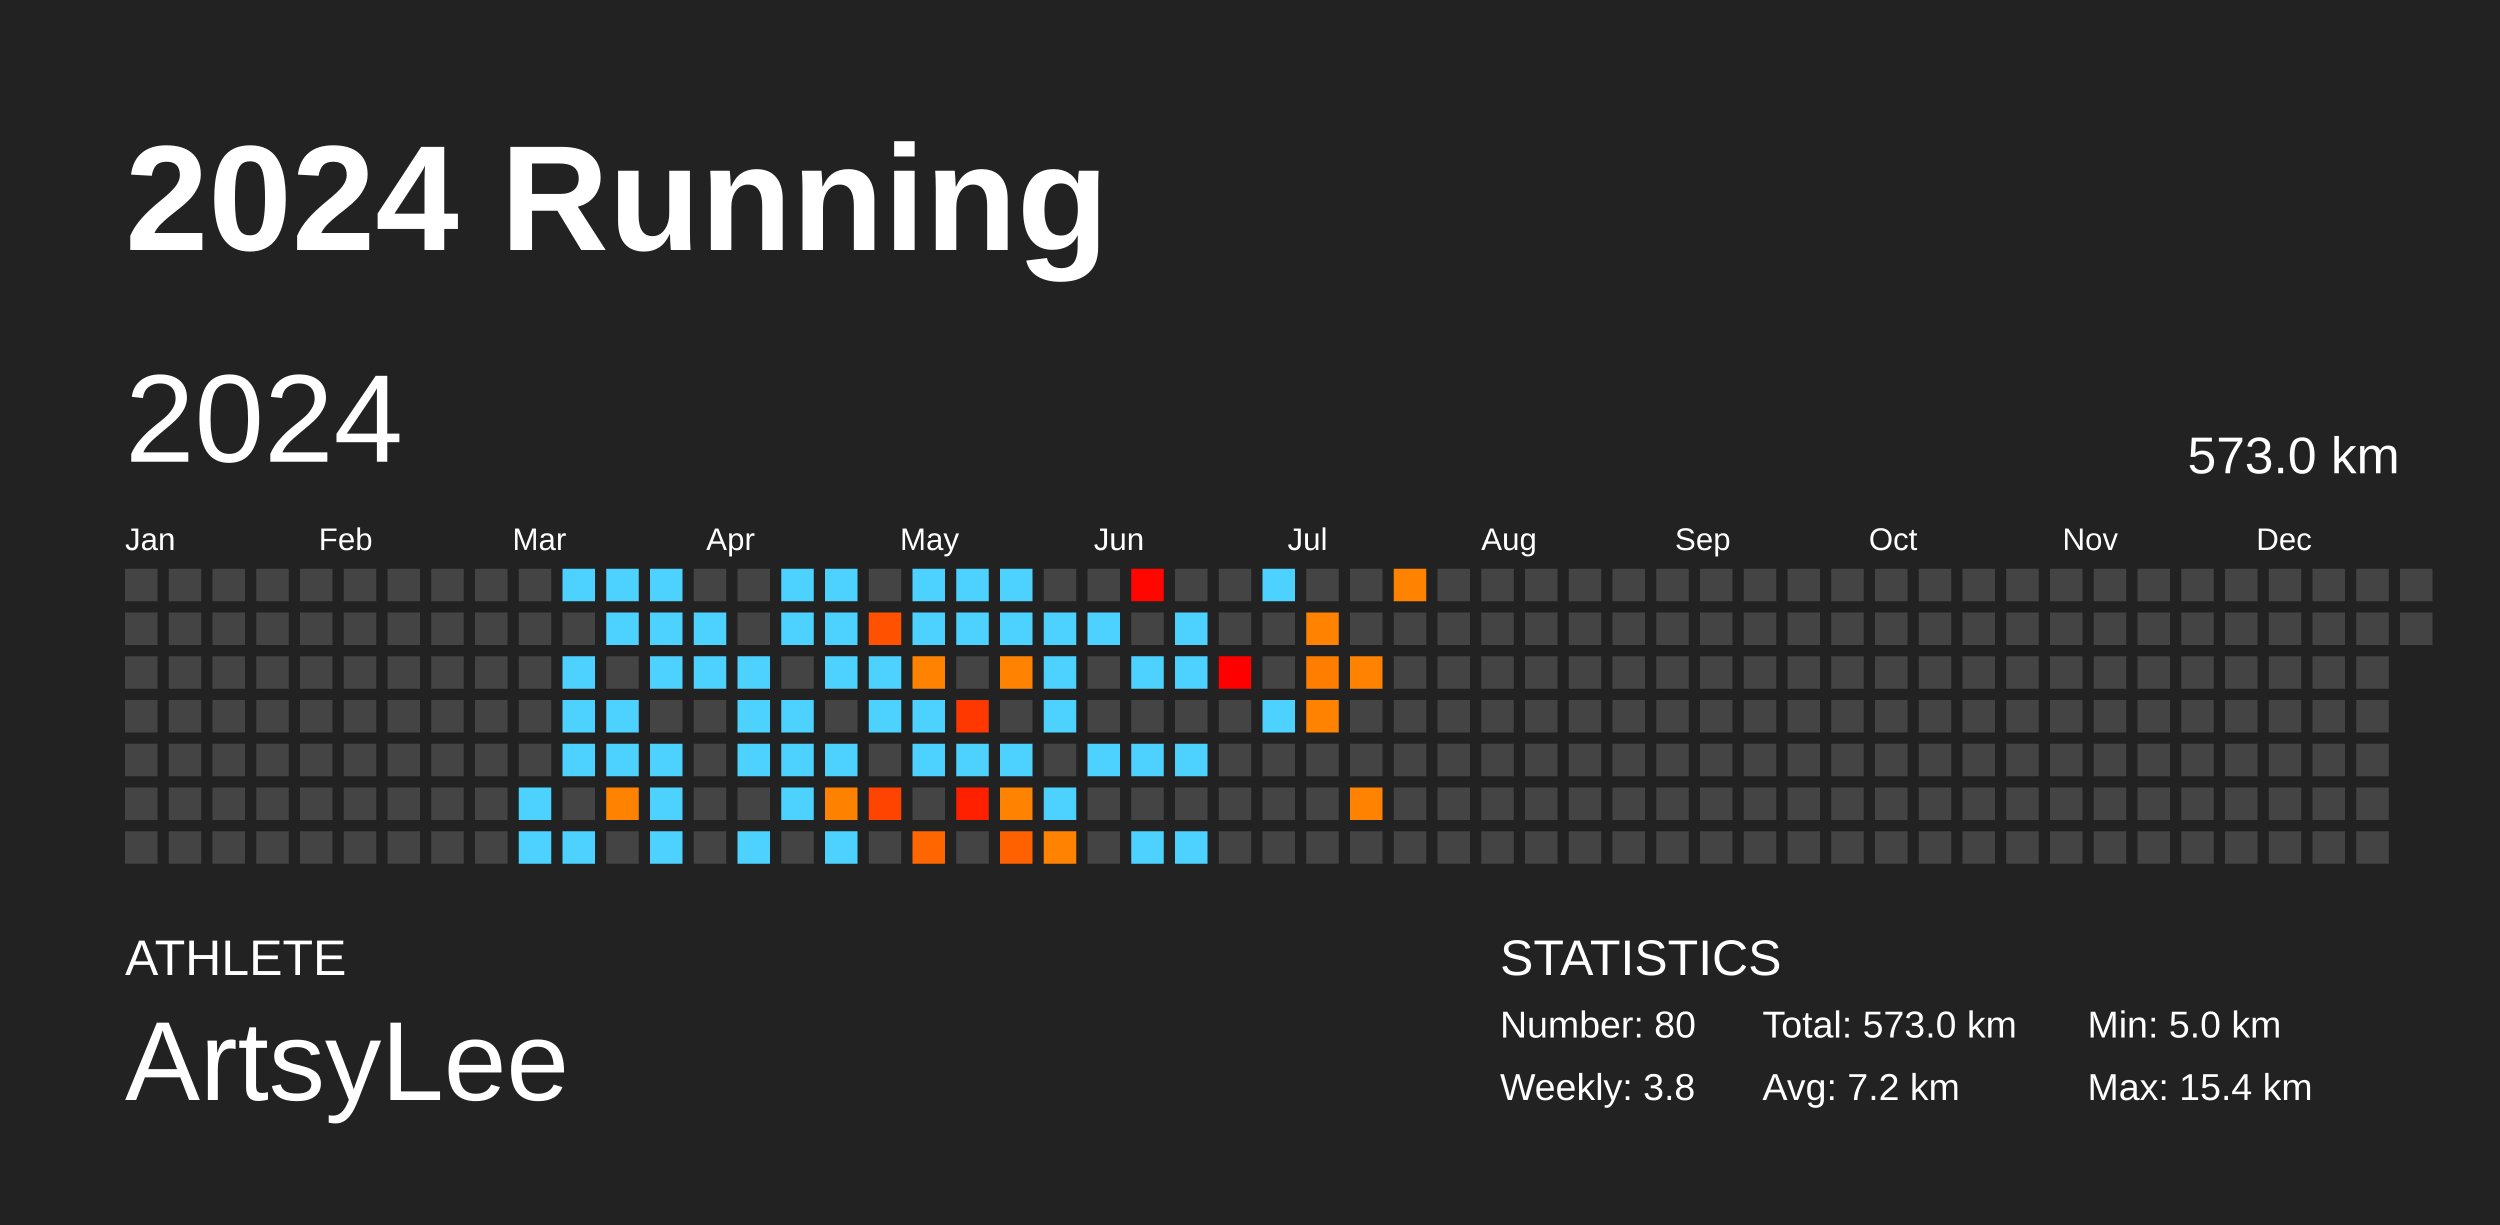
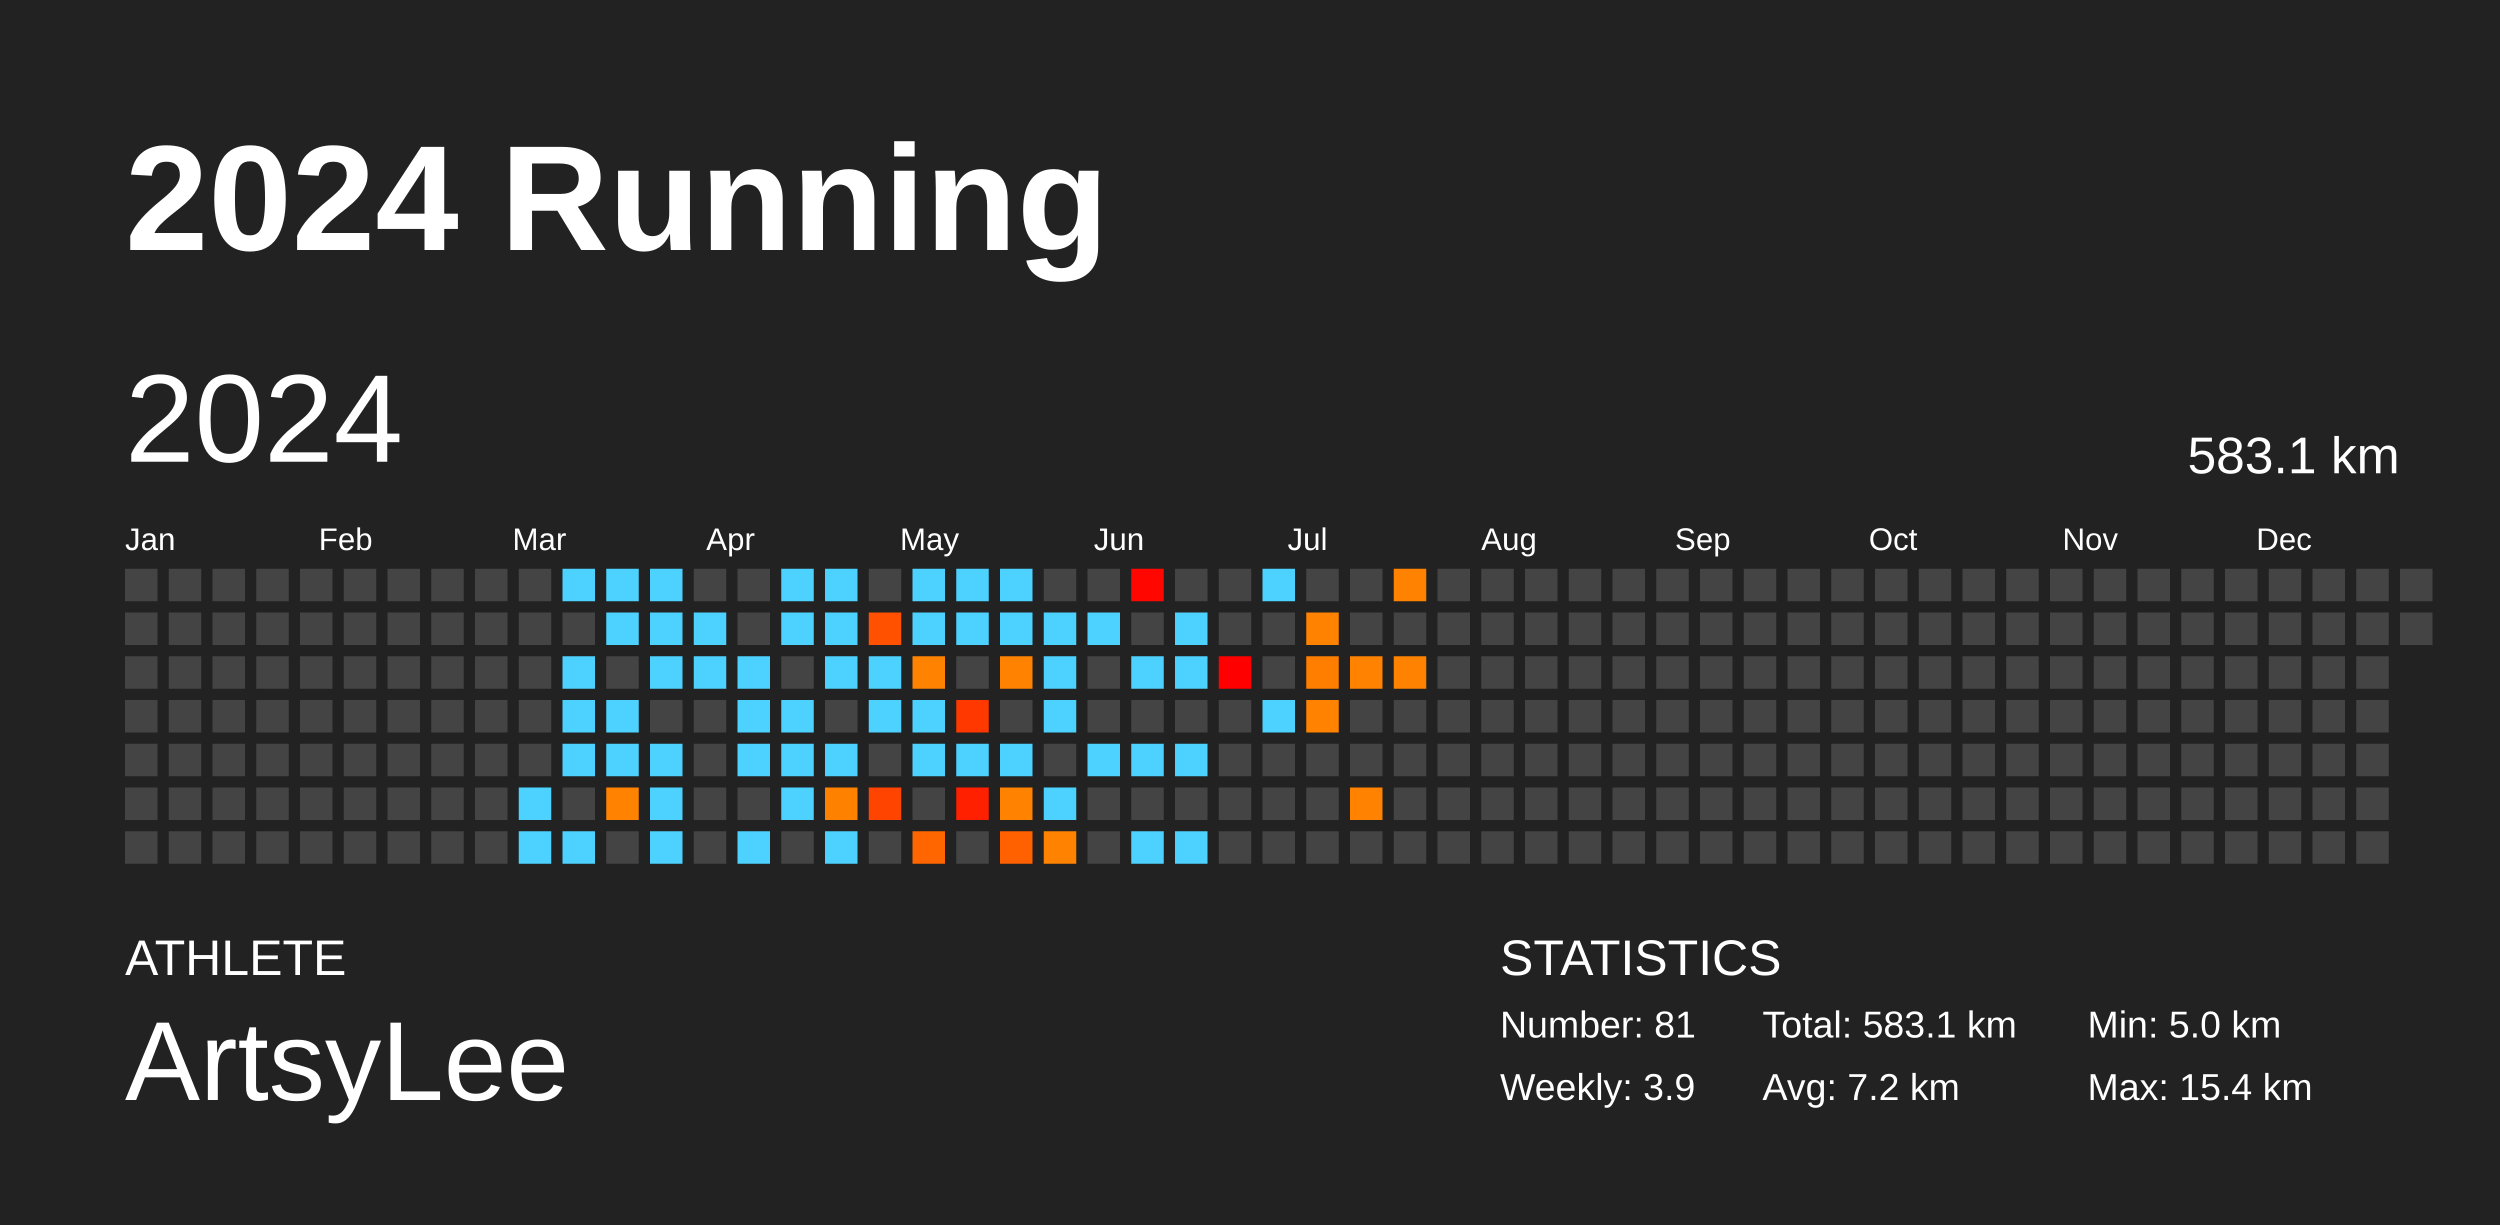
<svg xmlns="http://www.w3.org/2000/svg" baseProfile="full" height="98mm" version="1.1" viewBox="0,0,200,98" width="200mm">
  <defs />
  <rect fill="#222222" height="98" width="200" x="0" y="0" />
  <text fill="#FFFFFF" style="font-size:12px; font-family:Arial; font-weight:bold;" x="10" y="20">2024 Running</text>
  <text fill="#FFFFFF" style="font-size:4px; font-family:Arial" x="10" y="78">ATHLETE</text>
  <text fill="#FFFFFF" style="font-size:9px; font-family:Arial" x="10" y="88">ArtsyLee</text>
  <text fill="#FFFFFF" style="font-size:4px; font-family:Arial" x="120" y="78">STATISTICS</text>
-   <text fill="#FFFFFF" style="font-size:3px; font-family:Arial" x="120" y="83">Number: 80</text>
-   <text fill="#FFFFFF" style="font-size:3px; font-family:Arial" x="120" y="88">Weekly: 3.8</text>
-   <text fill="#FFFFFF" style="font-size:3px; font-family:Arial" x="141" y="83">Total: 573.0 km</text>
+   <text fill="#FFFFFF" style="font-size:3px; font-family:Arial" x="120" y="83">Number: 81</text>
+   <text fill="#FFFFFF" style="font-size:3px; font-family:Arial" x="120" y="88">Weekly: 3.9</text>
+   <text fill="#FFFFFF" style="font-size:3px; font-family:Arial" x="141" y="83">Total: 583.1 km</text>
  <text fill="#FFFFFF" style="font-size:3px; font-family:Arial" x="141" y="88">Avg: 7.2 km</text>
  <text fill="#FFFFFF" style="font-size:3px; font-family:Arial" x="167" y="83">Min: 5.0 km</text>
  <text fill="#FFFFFF" style="font-size:3px; font-family:Arial" x="167" y="88">Max: 15.4 km</text>
  <text dominant-baseline="hanging" fill="#FFFFFF" style="font-size:10.0px; font-family:Arial;" x="10" y="30">2024</text>
-   <text dominant-baseline="hanging" fill="#FFFFFF" style="font-size:4.125px; font-family:Arial;" x="175" y="35">573.0 km</text>
+   <text dominant-baseline="hanging" fill="#FFFFFF" style="font-size:4.125px; font-family:Arial;" x="175" y="35">583.1 km</text>
  <text fill="#FFFFFF" style="font-size:2.5px; font-family:Arial" x="10.0" y="44">Jan</text>
  <text fill="#FFFFFF" style="font-size:2.5px; font-family:Arial" x="25.5" y="44">Feb</text>
  <text fill="#FFFFFF" style="font-size:2.5px; font-family:Arial" x="41.0" y="44">Mar</text>
  <text fill="#FFFFFF" style="font-size:2.5px; font-family:Arial" x="56.5" y="44">Apr</text>
  <text fill="#FFFFFF" style="font-size:2.5px; font-family:Arial" x="72.0" y="44">May</text>
  <text fill="#FFFFFF" style="font-size:2.5px; font-family:Arial" x="87.5" y="44">Jun</text>
  <text fill="#FFFFFF" style="font-size:2.5px; font-family:Arial" x="103.0" y="44">Jul</text>
  <text fill="#FFFFFF" style="font-size:2.5px; font-family:Arial" x="118.5" y="44">Aug</text>
  <text fill="#FFFFFF" style="font-size:2.5px; font-family:Arial" x="134.0" y="44">Sep</text>
  <text fill="#FFFFFF" style="font-size:2.5px; font-family:Arial" x="149.5" y="44">Oct</text>
  <text fill="#FFFFFF" style="font-size:2.5px; font-family:Arial" x="165.0" y="44">Nov</text>
  <text fill="#FFFFFF" style="font-size:2.5px; font-family:Arial" x="180.5" y="44">Dec</text>
  <rect fill="#444444" height="2.6" width="2.6" x="10.0" y="45.5" />
  <rect fill="#444444" height="2.6" width="2.6" x="10.0" y="49.0" />
  <rect fill="#444444" height="2.6" width="2.6" x="10.0" y="52.5" />
  <rect fill="#444444" height="2.6" width="2.6" x="10.0" y="56.0" />
  <rect fill="#444444" height="2.6" width="2.6" x="10.0" y="59.5" />
  <rect fill="#444444" height="2.6" width="2.6" x="10.0" y="63.0" />
  <rect fill="#444444" height="2.6" width="2.6" x="10.0" y="66.5" />
  <rect fill="#444444" height="2.6" width="2.6" x="13.5" y="45.5" />
  <rect fill="#444444" height="2.6" width="2.6" x="13.5" y="49.0" />
  <rect fill="#444444" height="2.6" width="2.6" x="13.5" y="52.5" />
  <rect fill="#444444" height="2.6" width="2.6" x="13.5" y="56.0" />
  <rect fill="#444444" height="2.6" width="2.6" x="13.5" y="59.5" />
  <rect fill="#444444" height="2.6" width="2.6" x="13.5" y="63.0" />
  <rect fill="#444444" height="2.6" width="2.6" x="13.5" y="66.5" />
  <rect fill="#444444" height="2.6" width="2.6" x="17.0" y="45.5" />
  <rect fill="#444444" height="2.6" width="2.6" x="17.0" y="49.0" />
  <rect fill="#444444" height="2.6" width="2.6" x="17.0" y="52.5" />
  <rect fill="#444444" height="2.6" width="2.6" x="17.0" y="56.0" />
  <rect fill="#444444" height="2.6" width="2.6" x="17.0" y="59.5" />
  <rect fill="#444444" height="2.6" width="2.6" x="17.0" y="63.0" />
  <rect fill="#444444" height="2.6" width="2.6" x="17.0" y="66.5" />
  <rect fill="#444444" height="2.6" width="2.6" x="20.5" y="45.5" />
  <rect fill="#444444" height="2.6" width="2.6" x="20.5" y="49.0" />
  <rect fill="#444444" height="2.6" width="2.6" x="20.5" y="52.5" />
  <rect fill="#444444" height="2.6" width="2.6" x="20.5" y="56.0" />
  <rect fill="#444444" height="2.6" width="2.6" x="20.5" y="59.5" />
  <rect fill="#444444" height="2.6" width="2.6" x="20.5" y="63.0" />
  <rect fill="#444444" height="2.6" width="2.6" x="20.5" y="66.5" />
  <rect fill="#444444" height="2.6" width="2.6" x="24.0" y="45.5" />
  <rect fill="#444444" height="2.6" width="2.6" x="24.0" y="49.0" />
  <rect fill="#444444" height="2.6" width="2.6" x="24.0" y="52.5" />
  <rect fill="#444444" height="2.6" width="2.6" x="24.0" y="56.0" />
  <rect fill="#444444" height="2.6" width="2.6" x="24.0" y="59.5" />
  <rect fill="#444444" height="2.6" width="2.6" x="24.0" y="63.0" />
  <rect fill="#444444" height="2.6" width="2.6" x="24.0" y="66.5" />
  <rect fill="#444444" height="2.6" width="2.6" x="27.5" y="45.5" />
  <rect fill="#444444" height="2.6" width="2.6" x="27.5" y="49.0" />
  <rect fill="#444444" height="2.6" width="2.6" x="27.5" y="52.5" />
  <rect fill="#444444" height="2.6" width="2.6" x="27.5" y="56.0" />
  <rect fill="#444444" height="2.6" width="2.6" x="27.5" y="59.5" />
  <rect fill="#444444" height="2.6" width="2.6" x="27.5" y="63.0" />
  <rect fill="#444444" height="2.6" width="2.6" x="27.5" y="66.5" />
  <rect fill="#444444" height="2.6" width="2.6" x="31.0" y="45.5" />
  <rect fill="#444444" height="2.6" width="2.6" x="31.0" y="49.0" />
  <rect fill="#444444" height="2.6" width="2.6" x="31.0" y="52.5" />
  <rect fill="#444444" height="2.6" width="2.6" x="31.0" y="56.0" />
  <rect fill="#444444" height="2.6" width="2.6" x="31.0" y="59.5" />
  <rect fill="#444444" height="2.6" width="2.6" x="31.0" y="63.0" />
  <rect fill="#444444" height="2.6" width="2.6" x="31.0" y="66.5" />
  <rect fill="#444444" height="2.6" width="2.6" x="34.5" y="45.5" />
  <rect fill="#444444" height="2.6" width="2.6" x="34.5" y="49.0" />
  <rect fill="#444444" height="2.6" width="2.6" x="34.5" y="52.5" />
  <rect fill="#444444" height="2.6" width="2.6" x="34.5" y="56.0" />
  <rect fill="#444444" height="2.6" width="2.6" x="34.5" y="59.5" />
  <rect fill="#444444" height="2.6" width="2.6" x="34.5" y="63.0" />
  <rect fill="#444444" height="2.6" width="2.6" x="34.5" y="66.5" />
  <rect fill="#444444" height="2.6" width="2.6" x="38.0" y="45.5" />
  <rect fill="#444444" height="2.6" width="2.6" x="38.0" y="49.0" />
  <rect fill="#444444" height="2.6" width="2.6" x="38.0" y="52.5" />
  <rect fill="#444444" height="2.6" width="2.6" x="38.0" y="56.0" />
  <rect fill="#444444" height="2.6" width="2.6" x="38.0" y="59.5" />
  <rect fill="#444444" height="2.6" width="2.6" x="38.0" y="63.0" />
  <rect fill="#444444" height="2.6" width="2.6" x="38.0" y="66.5" />
  <rect fill="#444444" height="2.6" width="2.6" x="41.5" y="45.5" />
  <rect fill="#444444" height="2.6" width="2.6" x="41.5" y="49.0" />
  <rect fill="#444444" height="2.6" width="2.6" x="41.5" y="52.5" />
  <rect fill="#444444" height="2.6" width="2.6" x="41.5" y="56.0" />
  <rect fill="#444444" height="2.6" width="2.6" x="41.5" y="59.5" />
  <rect fill="#4dd2ff" height="2.6" width="2.6" x="41.5" y="63.0" />
  <rect fill="#4dd2ff" height="2.6" width="2.6" x="41.5" y="66.5" />
  <rect fill="#4dd2ff" height="2.6" width="2.6" x="45.0" y="45.5" />
  <rect fill="#444444" height="2.6" width="2.6" x="45.0" y="49.0" />
  <rect fill="#4dd2ff" height="2.6" width="2.6" x="45.0" y="52.5" />
  <rect fill="#4dd2ff" height="2.6" width="2.6" x="45.0" y="56.0" />
  <rect fill="#4dd2ff" height="2.6" width="2.6" x="45.0" y="59.5" />
  <rect fill="#444444" height="2.6" width="2.6" x="45.0" y="63.0" />
  <rect fill="#4dd2ff" height="2.6" width="2.6" x="45.0" y="66.5" />
  <rect fill="#4dd2ff" height="2.6" width="2.6" x="48.5" y="45.5" />
  <rect fill="#4dd2ff" height="2.6" width="2.6" x="48.5" y="49.0" />
  <rect fill="#444444" height="2.6" width="2.6" x="48.5" y="52.5" />
  <rect fill="#4dd2ff" height="2.6" width="2.6" x="48.5" y="56.0" />
  <rect fill="#4dd2ff" height="2.6" width="2.6" x="48.5" y="59.5" />
  <rect fill="#ff8300" height="2.6" width="2.6" x="48.5" y="63.0" />
  <rect fill="#444444" height="2.6" width="2.6" x="48.5" y="66.5" />
  <rect fill="#4dd2ff" height="2.6" width="2.6" x="52.0" y="45.5" />
  <rect fill="#4dd2ff" height="2.6" width="2.6" x="52.0" y="49.0" />
  <rect fill="#4dd2ff" height="2.6" width="2.6" x="52.0" y="52.5" />
  <rect fill="#444444" height="2.6" width="2.6" x="52.0" y="56.0" />
  <rect fill="#4dd2ff" height="2.6" width="2.6" x="52.0" y="59.5" />
  <rect fill="#4dd2ff" height="2.6" width="2.6" x="52.0" y="63.0" />
  <rect fill="#4dd2ff" height="2.6" width="2.6" x="52.0" y="66.5" />
  <rect fill="#444444" height="2.6" width="2.6" x="55.5" y="45.5" />
  <rect fill="#4dd2ff" height="2.6" width="2.6" x="55.5" y="49.0" />
  <rect fill="#4dd2ff" height="2.6" width="2.6" x="55.5" y="52.5" />
  <rect fill="#444444" height="2.6" width="2.6" x="55.5" y="56.0" />
  <rect fill="#444444" height="2.6" width="2.6" x="55.5" y="59.5" />
  <rect fill="#444444" height="2.6" width="2.6" x="55.5" y="63.0" />
  <rect fill="#444444" height="2.6" width="2.6" x="55.5" y="66.5" />
  <rect fill="#444444" height="2.6" width="2.6" x="59.0" y="45.5" />
  <rect fill="#444444" height="2.6" width="2.6" x="59.0" y="49.0" />
  <rect fill="#4dd2ff" height="2.6" width="2.6" x="59.0" y="52.5" />
  <rect fill="#4dd2ff" height="2.6" width="2.6" x="59.0" y="56.0" />
  <rect fill="#4dd2ff" height="2.6" width="2.6" x="59.0" y="59.5" />
  <rect fill="#444444" height="2.6" width="2.6" x="59.0" y="63.0" />
  <rect fill="#4dd2ff" height="2.6" width="2.6" x="59.0" y="66.5" />
  <rect fill="#4dd2ff" height="2.6" width="2.6" x="62.5" y="45.5" />
  <rect fill="#4dd2ff" height="2.6" width="2.6" x="62.5" y="49.0" />
  <rect fill="#444444" height="2.6" width="2.6" x="62.5" y="52.5" />
  <rect fill="#4dd2ff" height="2.6" width="2.6" x="62.5" y="56.0" />
  <rect fill="#4dd2ff" height="2.6" width="2.6" x="62.5" y="59.5" />
  <rect fill="#4dd2ff" height="2.6" width="2.6" x="62.5" y="63.0" />
  <rect fill="#444444" height="2.6" width="2.6" x="62.5" y="66.5" />
  <rect fill="#4dd2ff" height="2.6" width="2.6" x="66.0" y="45.5" />
  <rect fill="#4dd2ff" height="2.6" width="2.6" x="66.0" y="49.0" />
  <rect fill="#4dd2ff" height="2.6" width="2.6" x="66.0" y="52.5" />
  <rect fill="#444444" height="2.6" width="2.6" x="66.0" y="56.0" />
  <rect fill="#4dd2ff" height="2.6" width="2.6" x="66.0" y="59.5" />
  <rect fill="#ff8100" height="2.6" width="2.6" x="66.0" y="63.0" />
  <rect fill="#4dd2ff" height="2.6" width="2.6" x="66.0" y="66.5" />
  <rect fill="#444444" height="2.6" width="2.6" x="69.5" y="45.5" />
  <rect fill="#ff5100" height="2.6" width="2.6" x="69.5" y="49.0" />
  <rect fill="#4dd2ff" height="2.6" width="2.6" x="69.5" y="52.5" />
  <rect fill="#4dd2ff" height="2.6" width="2.6" x="69.5" y="56.0" />
  <rect fill="#444444" height="2.6" width="2.6" x="69.5" y="59.5" />
  <rect fill="#ff4400" height="2.6" width="2.6" x="69.5" y="63.0" />
  <rect fill="#444444" height="2.6" width="2.6" x="69.5" y="66.5" />
  <rect fill="#4dd2ff" height="2.6" width="2.6" x="73.0" y="45.5" />
  <rect fill="#4dd2ff" height="2.6" width="2.6" x="73.0" y="49.0" />
  <rect fill="#ff8300" height="2.6" width="2.6" x="73.0" y="52.5" />
  <rect fill="#4dd2ff" height="2.6" width="2.6" x="73.0" y="56.0" />
  <rect fill="#4dd2ff" height="2.6" width="2.6" x="73.0" y="59.5" />
  <rect fill="#444444" height="2.6" width="2.6" x="73.0" y="63.0" />
  <rect fill="#ff6600" height="2.6" width="2.6" x="73.0" y="66.5" />
  <rect fill="#4dd2ff" height="2.6" width="2.6" x="76.5" y="45.5" />
  <rect fill="#4dd2ff" height="2.6" width="2.6" x="76.5" y="49.0" />
  <rect fill="#444444" height="2.6" width="2.6" x="76.5" y="52.5" />
  <rect fill="#ff3800" height="2.6" width="2.6" x="76.5" y="56.0" />
  <rect fill="#4dd2ff" height="2.6" width="2.6" x="76.5" y="59.5" />
  <rect fill="#ff2000" height="2.6" width="2.6" x="76.5" y="63.0" />
  <rect fill="#444444" height="2.6" width="2.6" x="76.5" y="66.5" />
  <rect fill="#4dd2ff" height="2.6" width="2.6" x="80.0" y="45.5" />
  <rect fill="#4dd2ff" height="2.6" width="2.6" x="80.0" y="49.0" />
  <rect fill="#ff8300" height="2.6" width="2.6" x="80.0" y="52.5" />
  <rect fill="#444444" height="2.6" width="2.6" x="80.0" y="56.0" />
  <rect fill="#4dd2ff" height="2.6" width="2.6" x="80.0" y="59.5" />
  <rect fill="#ff8200" height="2.6" width="2.6" x="80.0" y="63.0" />
  <rect fill="#ff6000" height="2.6" width="2.6" x="80.0" y="66.5" />
  <rect fill="#444444" height="2.6" width="2.6" x="83.5" y="45.5" />
  <rect fill="#4dd2ff" height="2.6" width="2.6" x="83.5" y="49.0" />
  <rect fill="#4dd2ff" height="2.6" width="2.6" x="83.5" y="52.5" />
  <rect fill="#4dd2ff" height="2.6" width="2.6" x="83.5" y="56.0" />
  <rect fill="#444444" height="2.6" width="2.6" x="83.5" y="59.5" />
  <rect fill="#4dd2ff" height="2.6" width="2.6" x="83.5" y="63.0" />
  <rect fill="#ff8300" height="2.6" width="2.6" x="83.5" y="66.5" />
  <rect fill="#444444" height="2.6" width="2.6" x="87.0" y="45.5" />
  <rect fill="#4dd2ff" height="2.6" width="2.6" x="87.0" y="49.0" />
  <rect fill="#444444" height="2.6" width="2.6" x="87.0" y="52.5" />
  <rect fill="#444444" height="2.6" width="2.6" x="87.0" y="56.0" />
  <rect fill="#4dd2ff" height="2.6" width="2.6" x="87.0" y="59.5" />
  <rect fill="#444444" height="2.6" width="2.6" x="87.0" y="63.0" />
  <rect fill="#444444" height="2.6" width="2.6" x="87.0" y="66.5" />
  <rect fill="#ff0700" height="2.6" width="2.6" x="90.5" y="45.5" />
  <rect fill="#444444" height="2.6" width="2.6" x="90.5" y="49.0" />
  <rect fill="#4dd2ff" height="2.6" width="2.6" x="90.5" y="52.5" />
  <rect fill="#444444" height="2.6" width="2.6" x="90.5" y="56.0" />
  <rect fill="#4dd2ff" height="2.6" width="2.6" x="90.5" y="59.5" />
  <rect fill="#444444" height="2.6" width="2.6" x="90.5" y="63.0" />
  <rect fill="#4dd2ff" height="2.6" width="2.6" x="90.5" y="66.5" />
  <rect fill="#444444" height="2.6" width="2.6" x="94.0" y="45.5" />
  <rect fill="#4dd2ff" height="2.6" width="2.6" x="94.0" y="49.0" />
  <rect fill="#4dd2ff" height="2.6" width="2.6" x="94.0" y="52.5" />
  <rect fill="#444444" height="2.6" width="2.6" x="94.0" y="56.0" />
  <rect fill="#4dd2ff" height="2.6" width="2.6" x="94.0" y="59.5" />
  <rect fill="#444444" height="2.6" width="2.6" x="94.0" y="63.0" />
  <rect fill="#4dd2ff" height="2.6" width="2.6" x="94.0" y="66.5" />
  <rect fill="#444444" height="2.6" width="2.6" x="97.5" y="45.5" />
  <rect fill="#444444" height="2.6" width="2.6" x="97.5" y="49.0" />
  <rect fill="#ff0000" height="2.6" width="2.6" x="97.5" y="52.5" />
  <rect fill="#444444" height="2.6" width="2.6" x="97.5" y="56.0" />
  <rect fill="#444444" height="2.6" width="2.6" x="97.5" y="59.5" />
  <rect fill="#444444" height="2.6" width="2.6" x="97.5" y="63.0" />
  <rect fill="#444444" height="2.6" width="2.6" x="97.5" y="66.5" />
  <rect fill="#4dd2ff" height="2.6" width="2.6" x="101.0" y="45.5" />
  <rect fill="#444444" height="2.6" width="2.6" x="101.0" y="49.0" />
  <rect fill="#444444" height="2.6" width="2.6" x="101.0" y="52.5" />
  <rect fill="#4dd2ff" height="2.6" width="2.6" x="101.0" y="56.0" />
  <rect fill="#444444" height="2.6" width="2.6" x="101.0" y="59.5" />
  <rect fill="#444444" height="2.6" width="2.6" x="101.0" y="63.0" />
  <rect fill="#444444" height="2.6" width="2.6" x="101.0" y="66.5" />
  <rect fill="#444444" height="2.6" width="2.6" x="104.5" y="45.5" />
  <rect fill="#ff8200" height="2.6" width="2.6" x="104.5" y="49.0" />
  <rect fill="#ff7e00" height="2.6" width="2.6" x="104.5" y="52.5" />
  <rect fill="#ff8200" height="2.6" width="2.6" x="104.5" y="56.0" />
  <rect fill="#444444" height="2.6" width="2.6" x="104.5" y="59.5" />
  <rect fill="#444444" height="2.6" width="2.6" x="104.5" y="63.0" />
  <rect fill="#444444" height="2.6" width="2.6" x="104.5" y="66.5" />
  <rect fill="#444444" height="2.6" width="2.6" x="108.0" y="45.5" />
  <rect fill="#444444" height="2.6" width="2.6" x="108.0" y="49.0" />
  <rect fill="#ff8200" height="2.6" width="2.6" x="108.0" y="52.5" />
  <rect fill="#444444" height="2.6" width="2.6" x="108.0" y="56.0" />
  <rect fill="#444444" height="2.6" width="2.6" x="108.0" y="59.5" />
  <rect fill="#ff8200" height="2.6" width="2.6" x="108.0" y="63.0" />
  <rect fill="#444444" height="2.6" width="2.6" x="108.0" y="66.5" />
  <rect fill="#ff8200" height="2.6" width="2.6" x="111.5" y="45.5" />
  <rect fill="#444444" height="2.6" width="2.6" x="111.5" y="49.0" />
-   <rect fill="#444444" height="2.6" width="2.6" x="111.5" y="52.5" />
+   <rect fill="#ff8200" height="2.6" width="2.6" x="111.5" y="52.5" />
  <rect fill="#444444" height="2.6" width="2.6" x="111.5" y="56.0" />
  <rect fill="#444444" height="2.6" width="2.6" x="111.5" y="59.5" />
  <rect fill="#444444" height="2.6" width="2.6" x="111.5" y="63.0" />
  <rect fill="#444444" height="2.6" width="2.6" x="111.5" y="66.5" />
  <rect fill="#444444" height="2.6" width="2.6" x="115.0" y="45.5" />
  <rect fill="#444444" height="2.6" width="2.6" x="115.0" y="49.0" />
  <rect fill="#444444" height="2.6" width="2.6" x="115.0" y="52.5" />
  <rect fill="#444444" height="2.6" width="2.6" x="115.0" y="56.0" />
  <rect fill="#444444" height="2.6" width="2.6" x="115.0" y="59.5" />
  <rect fill="#444444" height="2.6" width="2.6" x="115.0" y="63.0" />
  <rect fill="#444444" height="2.6" width="2.6" x="115.0" y="66.5" />
  <rect fill="#444444" height="2.6" width="2.6" x="118.5" y="45.5" />
  <rect fill="#444444" height="2.6" width="2.6" x="118.5" y="49.0" />
  <rect fill="#444444" height="2.6" width="2.6" x="118.5" y="52.5" />
  <rect fill="#444444" height="2.6" width="2.6" x="118.5" y="56.0" />
  <rect fill="#444444" height="2.6" width="2.6" x="118.5" y="59.5" />
  <rect fill="#444444" height="2.6" width="2.6" x="118.5" y="63.0" />
  <rect fill="#444444" height="2.6" width="2.6" x="118.5" y="66.5" />
  <rect fill="#444444" height="2.6" width="2.6" x="122.0" y="45.5" />
  <rect fill="#444444" height="2.6" width="2.6" x="122.0" y="49.0" />
  <rect fill="#444444" height="2.6" width="2.6" x="122.0" y="52.5" />
  <rect fill="#444444" height="2.6" width="2.6" x="122.0" y="56.0" />
  <rect fill="#444444" height="2.6" width="2.6" x="122.0" y="59.5" />
  <rect fill="#444444" height="2.6" width="2.6" x="122.0" y="63.0" />
  <rect fill="#444444" height="2.6" width="2.6" x="122.0" y="66.5" />
  <rect fill="#444444" height="2.6" width="2.6" x="125.5" y="45.5" />
  <rect fill="#444444" height="2.6" width="2.6" x="125.5" y="49.0" />
  <rect fill="#444444" height="2.6" width="2.6" x="125.5" y="52.5" />
  <rect fill="#444444" height="2.6" width="2.6" x="125.5" y="56.0" />
  <rect fill="#444444" height="2.6" width="2.6" x="125.5" y="59.5" />
  <rect fill="#444444" height="2.6" width="2.6" x="125.5" y="63.0" />
  <rect fill="#444444" height="2.6" width="2.6" x="125.5" y="66.5" />
  <rect fill="#444444" height="2.6" width="2.6" x="129.0" y="45.5" />
  <rect fill="#444444" height="2.6" width="2.6" x="129.0" y="49.0" />
  <rect fill="#444444" height="2.6" width="2.6" x="129.0" y="52.5" />
  <rect fill="#444444" height="2.6" width="2.6" x="129.0" y="56.0" />
  <rect fill="#444444" height="2.6" width="2.6" x="129.0" y="59.5" />
  <rect fill="#444444" height="2.6" width="2.6" x="129.0" y="63.0" />
  <rect fill="#444444" height="2.6" width="2.6" x="129.0" y="66.5" />
  <rect fill="#444444" height="2.6" width="2.6" x="132.5" y="45.5" />
  <rect fill="#444444" height="2.6" width="2.6" x="132.5" y="49.0" />
  <rect fill="#444444" height="2.6" width="2.6" x="132.5" y="52.5" />
  <rect fill="#444444" height="2.6" width="2.6" x="132.5" y="56.0" />
  <rect fill="#444444" height="2.6" width="2.6" x="132.5" y="59.5" />
  <rect fill="#444444" height="2.6" width="2.6" x="132.5" y="63.0" />
  <rect fill="#444444" height="2.6" width="2.6" x="132.5" y="66.5" />
  <rect fill="#444444" height="2.6" width="2.6" x="136.0" y="45.5" />
  <rect fill="#444444" height="2.6" width="2.6" x="136.0" y="49.0" />
  <rect fill="#444444" height="2.6" width="2.6" x="136.0" y="52.5" />
  <rect fill="#444444" height="2.6" width="2.6" x="136.0" y="56.0" />
  <rect fill="#444444" height="2.6" width="2.6" x="136.0" y="59.5" />
  <rect fill="#444444" height="2.6" width="2.6" x="136.0" y="63.0" />
  <rect fill="#444444" height="2.6" width="2.6" x="136.0" y="66.5" />
  <rect fill="#444444" height="2.6" width="2.6" x="139.5" y="45.5" />
  <rect fill="#444444" height="2.6" width="2.6" x="139.5" y="49.0" />
  <rect fill="#444444" height="2.6" width="2.6" x="139.5" y="52.5" />
  <rect fill="#444444" height="2.6" width="2.6" x="139.5" y="56.0" />
  <rect fill="#444444" height="2.6" width="2.6" x="139.5" y="59.5" />
  <rect fill="#444444" height="2.6" width="2.6" x="139.5" y="63.0" />
  <rect fill="#444444" height="2.6" width="2.6" x="139.5" y="66.5" />
  <rect fill="#444444" height="2.6" width="2.6" x="143.0" y="45.5" />
  <rect fill="#444444" height="2.6" width="2.6" x="143.0" y="49.0" />
  <rect fill="#444444" height="2.6" width="2.6" x="143.0" y="52.5" />
  <rect fill="#444444" height="2.6" width="2.6" x="143.0" y="56.0" />
  <rect fill="#444444" height="2.6" width="2.6" x="143.0" y="59.5" />
  <rect fill="#444444" height="2.6" width="2.6" x="143.0" y="63.0" />
  <rect fill="#444444" height="2.6" width="2.6" x="143.0" y="66.5" />
  <rect fill="#444444" height="2.6" width="2.6" x="146.5" y="45.5" />
  <rect fill="#444444" height="2.6" width="2.6" x="146.5" y="49.0" />
  <rect fill="#444444" height="2.6" width="2.6" x="146.5" y="52.5" />
  <rect fill="#444444" height="2.6" width="2.6" x="146.5" y="56.0" />
  <rect fill="#444444" height="2.6" width="2.6" x="146.5" y="59.5" />
  <rect fill="#444444" height="2.6" width="2.6" x="146.5" y="63.0" />
  <rect fill="#444444" height="2.6" width="2.6" x="146.5" y="66.5" />
  <rect fill="#444444" height="2.6" width="2.6" x="150.0" y="45.5" />
  <rect fill="#444444" height="2.6" width="2.6" x="150.0" y="49.0" />
  <rect fill="#444444" height="2.6" width="2.6" x="150.0" y="52.5" />
  <rect fill="#444444" height="2.6" width="2.6" x="150.0" y="56.0" />
  <rect fill="#444444" height="2.6" width="2.6" x="150.0" y="59.5" />
  <rect fill="#444444" height="2.6" width="2.6" x="150.0" y="63.0" />
  <rect fill="#444444" height="2.6" width="2.6" x="150.0" y="66.5" />
  <rect fill="#444444" height="2.6" width="2.6" x="153.5" y="45.5" />
  <rect fill="#444444" height="2.6" width="2.6" x="153.5" y="49.0" />
  <rect fill="#444444" height="2.6" width="2.6" x="153.5" y="52.5" />
  <rect fill="#444444" height="2.6" width="2.6" x="153.5" y="56.0" />
  <rect fill="#444444" height="2.6" width="2.6" x="153.5" y="59.5" />
  <rect fill="#444444" height="2.6" width="2.6" x="153.5" y="63.0" />
  <rect fill="#444444" height="2.6" width="2.6" x="153.5" y="66.5" />
  <rect fill="#444444" height="2.6" width="2.6" x="157.0" y="45.5" />
  <rect fill="#444444" height="2.6" width="2.6" x="157.0" y="49.0" />
  <rect fill="#444444" height="2.6" width="2.6" x="157.0" y="52.5" />
  <rect fill="#444444" height="2.6" width="2.6" x="157.0" y="56.0" />
  <rect fill="#444444" height="2.6" width="2.6" x="157.0" y="59.5" />
  <rect fill="#444444" height="2.6" width="2.6" x="157.0" y="63.0" />
  <rect fill="#444444" height="2.6" width="2.6" x="157.0" y="66.5" />
  <rect fill="#444444" height="2.6" width="2.6" x="160.5" y="45.5" />
  <rect fill="#444444" height="2.6" width="2.6" x="160.5" y="49.0" />
  <rect fill="#444444" height="2.6" width="2.6" x="160.5" y="52.5" />
  <rect fill="#444444" height="2.6" width="2.6" x="160.5" y="56.0" />
  <rect fill="#444444" height="2.6" width="2.6" x="160.5" y="59.5" />
  <rect fill="#444444" height="2.6" width="2.6" x="160.5" y="63.0" />
  <rect fill="#444444" height="2.6" width="2.6" x="160.5" y="66.5" />
  <rect fill="#444444" height="2.6" width="2.6" x="164.0" y="45.5" />
  <rect fill="#444444" height="2.6" width="2.6" x="164.0" y="49.0" />
  <rect fill="#444444" height="2.6" width="2.6" x="164.0" y="52.5" />
  <rect fill="#444444" height="2.6" width="2.6" x="164.0" y="56.0" />
  <rect fill="#444444" height="2.6" width="2.6" x="164.0" y="59.5" />
  <rect fill="#444444" height="2.6" width="2.6" x="164.0" y="63.0" />
  <rect fill="#444444" height="2.6" width="2.6" x="164.0" y="66.5" />
  <rect fill="#444444" height="2.6" width="2.6" x="167.5" y="45.5" />
  <rect fill="#444444" height="2.6" width="2.6" x="167.5" y="49.0" />
  <rect fill="#444444" height="2.6" width="2.6" x="167.5" y="52.5" />
  <rect fill="#444444" height="2.6" width="2.6" x="167.5" y="56.0" />
  <rect fill="#444444" height="2.6" width="2.6" x="167.5" y="59.5" />
  <rect fill="#444444" height="2.6" width="2.6" x="167.5" y="63.0" />
  <rect fill="#444444" height="2.6" width="2.6" x="167.5" y="66.5" />
  <rect fill="#444444" height="2.6" width="2.6" x="171.0" y="45.5" />
  <rect fill="#444444" height="2.6" width="2.6" x="171.0" y="49.0" />
  <rect fill="#444444" height="2.6" width="2.6" x="171.0" y="52.5" />
  <rect fill="#444444" height="2.6" width="2.6" x="171.0" y="56.0" />
  <rect fill="#444444" height="2.6" width="2.6" x="171.0" y="59.5" />
  <rect fill="#444444" height="2.6" width="2.6" x="171.0" y="63.0" />
  <rect fill="#444444" height="2.6" width="2.6" x="171.0" y="66.5" />
  <rect fill="#444444" height="2.6" width="2.6" x="174.5" y="45.5" />
  <rect fill="#444444" height="2.6" width="2.6" x="174.5" y="49.0" />
  <rect fill="#444444" height="2.6" width="2.6" x="174.5" y="52.5" />
  <rect fill="#444444" height="2.6" width="2.6" x="174.5" y="56.0" />
  <rect fill="#444444" height="2.6" width="2.6" x="174.5" y="59.5" />
  <rect fill="#444444" height="2.6" width="2.6" x="174.5" y="63.0" />
  <rect fill="#444444" height="2.6" width="2.6" x="174.5" y="66.5" />
  <rect fill="#444444" height="2.6" width="2.6" x="178.0" y="45.5" />
  <rect fill="#444444" height="2.6" width="2.6" x="178.0" y="49.0" />
  <rect fill="#444444" height="2.6" width="2.6" x="178.0" y="52.5" />
  <rect fill="#444444" height="2.6" width="2.6" x="178.0" y="56.0" />
  <rect fill="#444444" height="2.6" width="2.6" x="178.0" y="59.5" />
  <rect fill="#444444" height="2.6" width="2.6" x="178.0" y="63.0" />
  <rect fill="#444444" height="2.6" width="2.6" x="178.0" y="66.5" />
  <rect fill="#444444" height="2.6" width="2.6" x="181.5" y="45.5" />
  <rect fill="#444444" height="2.6" width="2.6" x="181.5" y="49.0" />
  <rect fill="#444444" height="2.6" width="2.6" x="181.5" y="52.5" />
  <rect fill="#444444" height="2.6" width="2.6" x="181.5" y="56.0" />
  <rect fill="#444444" height="2.6" width="2.6" x="181.5" y="59.5" />
  <rect fill="#444444" height="2.6" width="2.6" x="181.5" y="63.0" />
  <rect fill="#444444" height="2.6" width="2.6" x="181.5" y="66.5" />
  <rect fill="#444444" height="2.6" width="2.6" x="185.0" y="45.5" />
  <rect fill="#444444" height="2.6" width="2.6" x="185.0" y="49.0" />
  <rect fill="#444444" height="2.6" width="2.6" x="185.0" y="52.5" />
  <rect fill="#444444" height="2.6" width="2.6" x="185.0" y="56.0" />
  <rect fill="#444444" height="2.6" width="2.6" x="185.0" y="59.5" />
  <rect fill="#444444" height="2.6" width="2.6" x="185.0" y="63.0" />
  <rect fill="#444444" height="2.6" width="2.6" x="185.0" y="66.5" />
  <rect fill="#444444" height="2.6" width="2.6" x="188.5" y="45.5" />
  <rect fill="#444444" height="2.6" width="2.6" x="188.5" y="49.0" />
  <rect fill="#444444" height="2.6" width="2.6" x="188.5" y="52.5" />
  <rect fill="#444444" height="2.6" width="2.6" x="188.5" y="56.0" />
  <rect fill="#444444" height="2.6" width="2.6" x="188.5" y="59.5" />
  <rect fill="#444444" height="2.6" width="2.6" x="188.5" y="63.0" />
  <rect fill="#444444" height="2.6" width="2.6" x="188.5" y="66.5" />
  <rect fill="#444444" height="2.6" width="2.6" x="192.0" y="45.5" />
  <rect fill="#444444" height="2.6" width="2.6" x="192.0" y="49.0" />
</svg>
